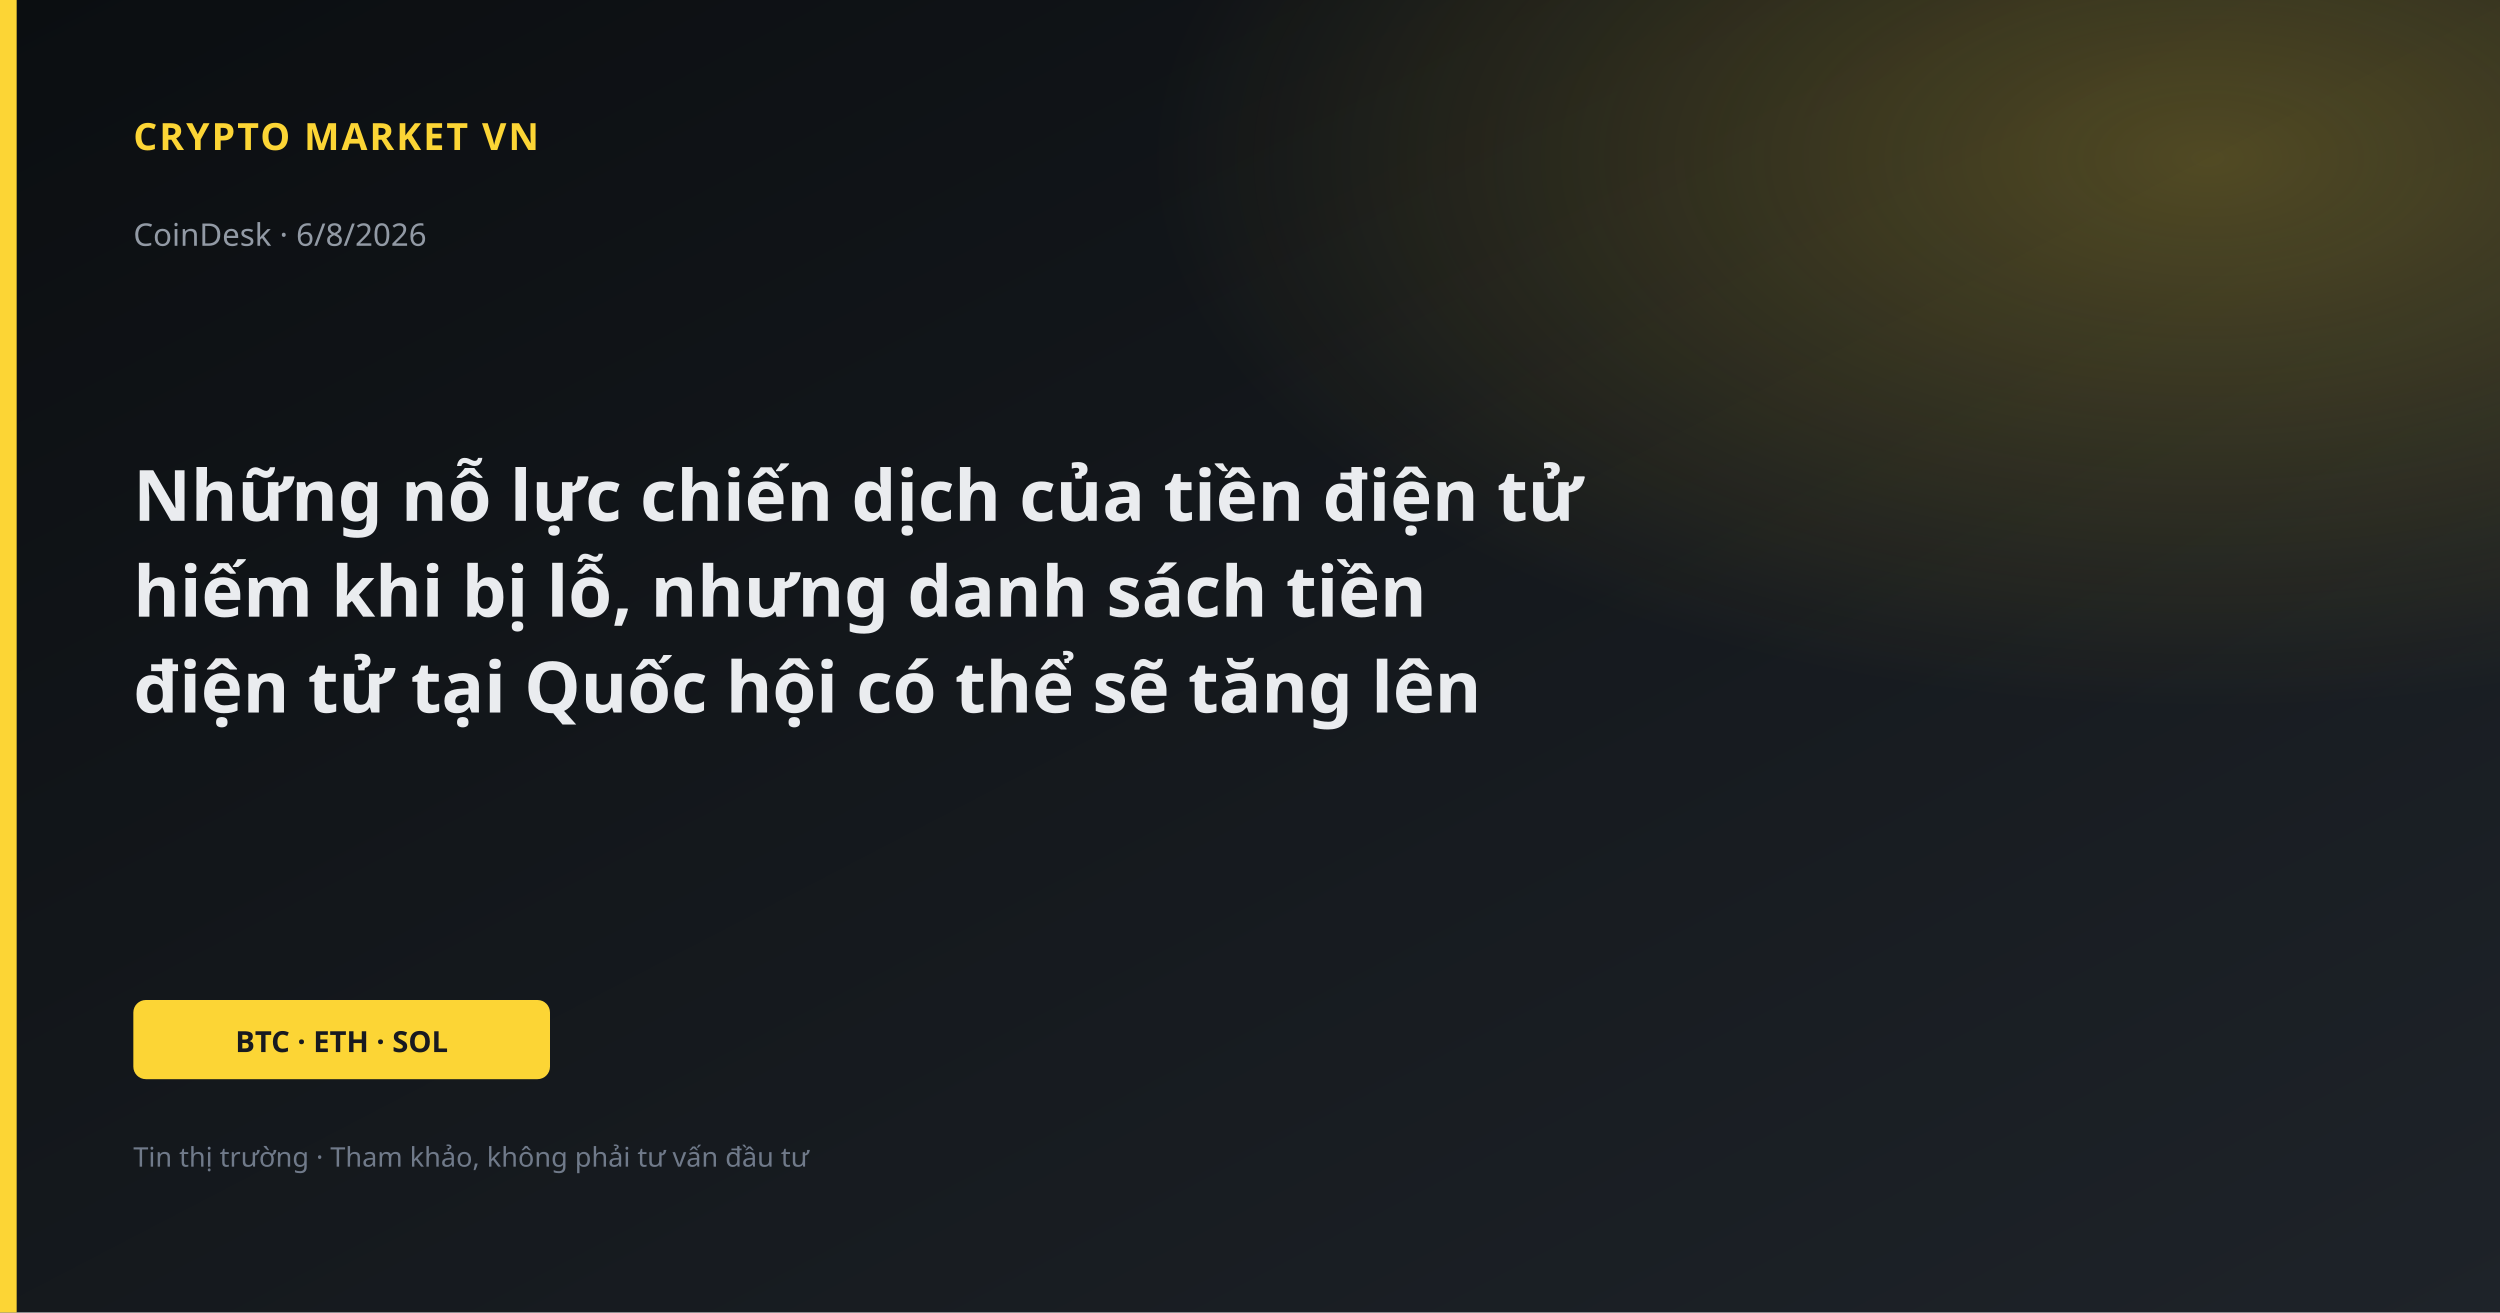
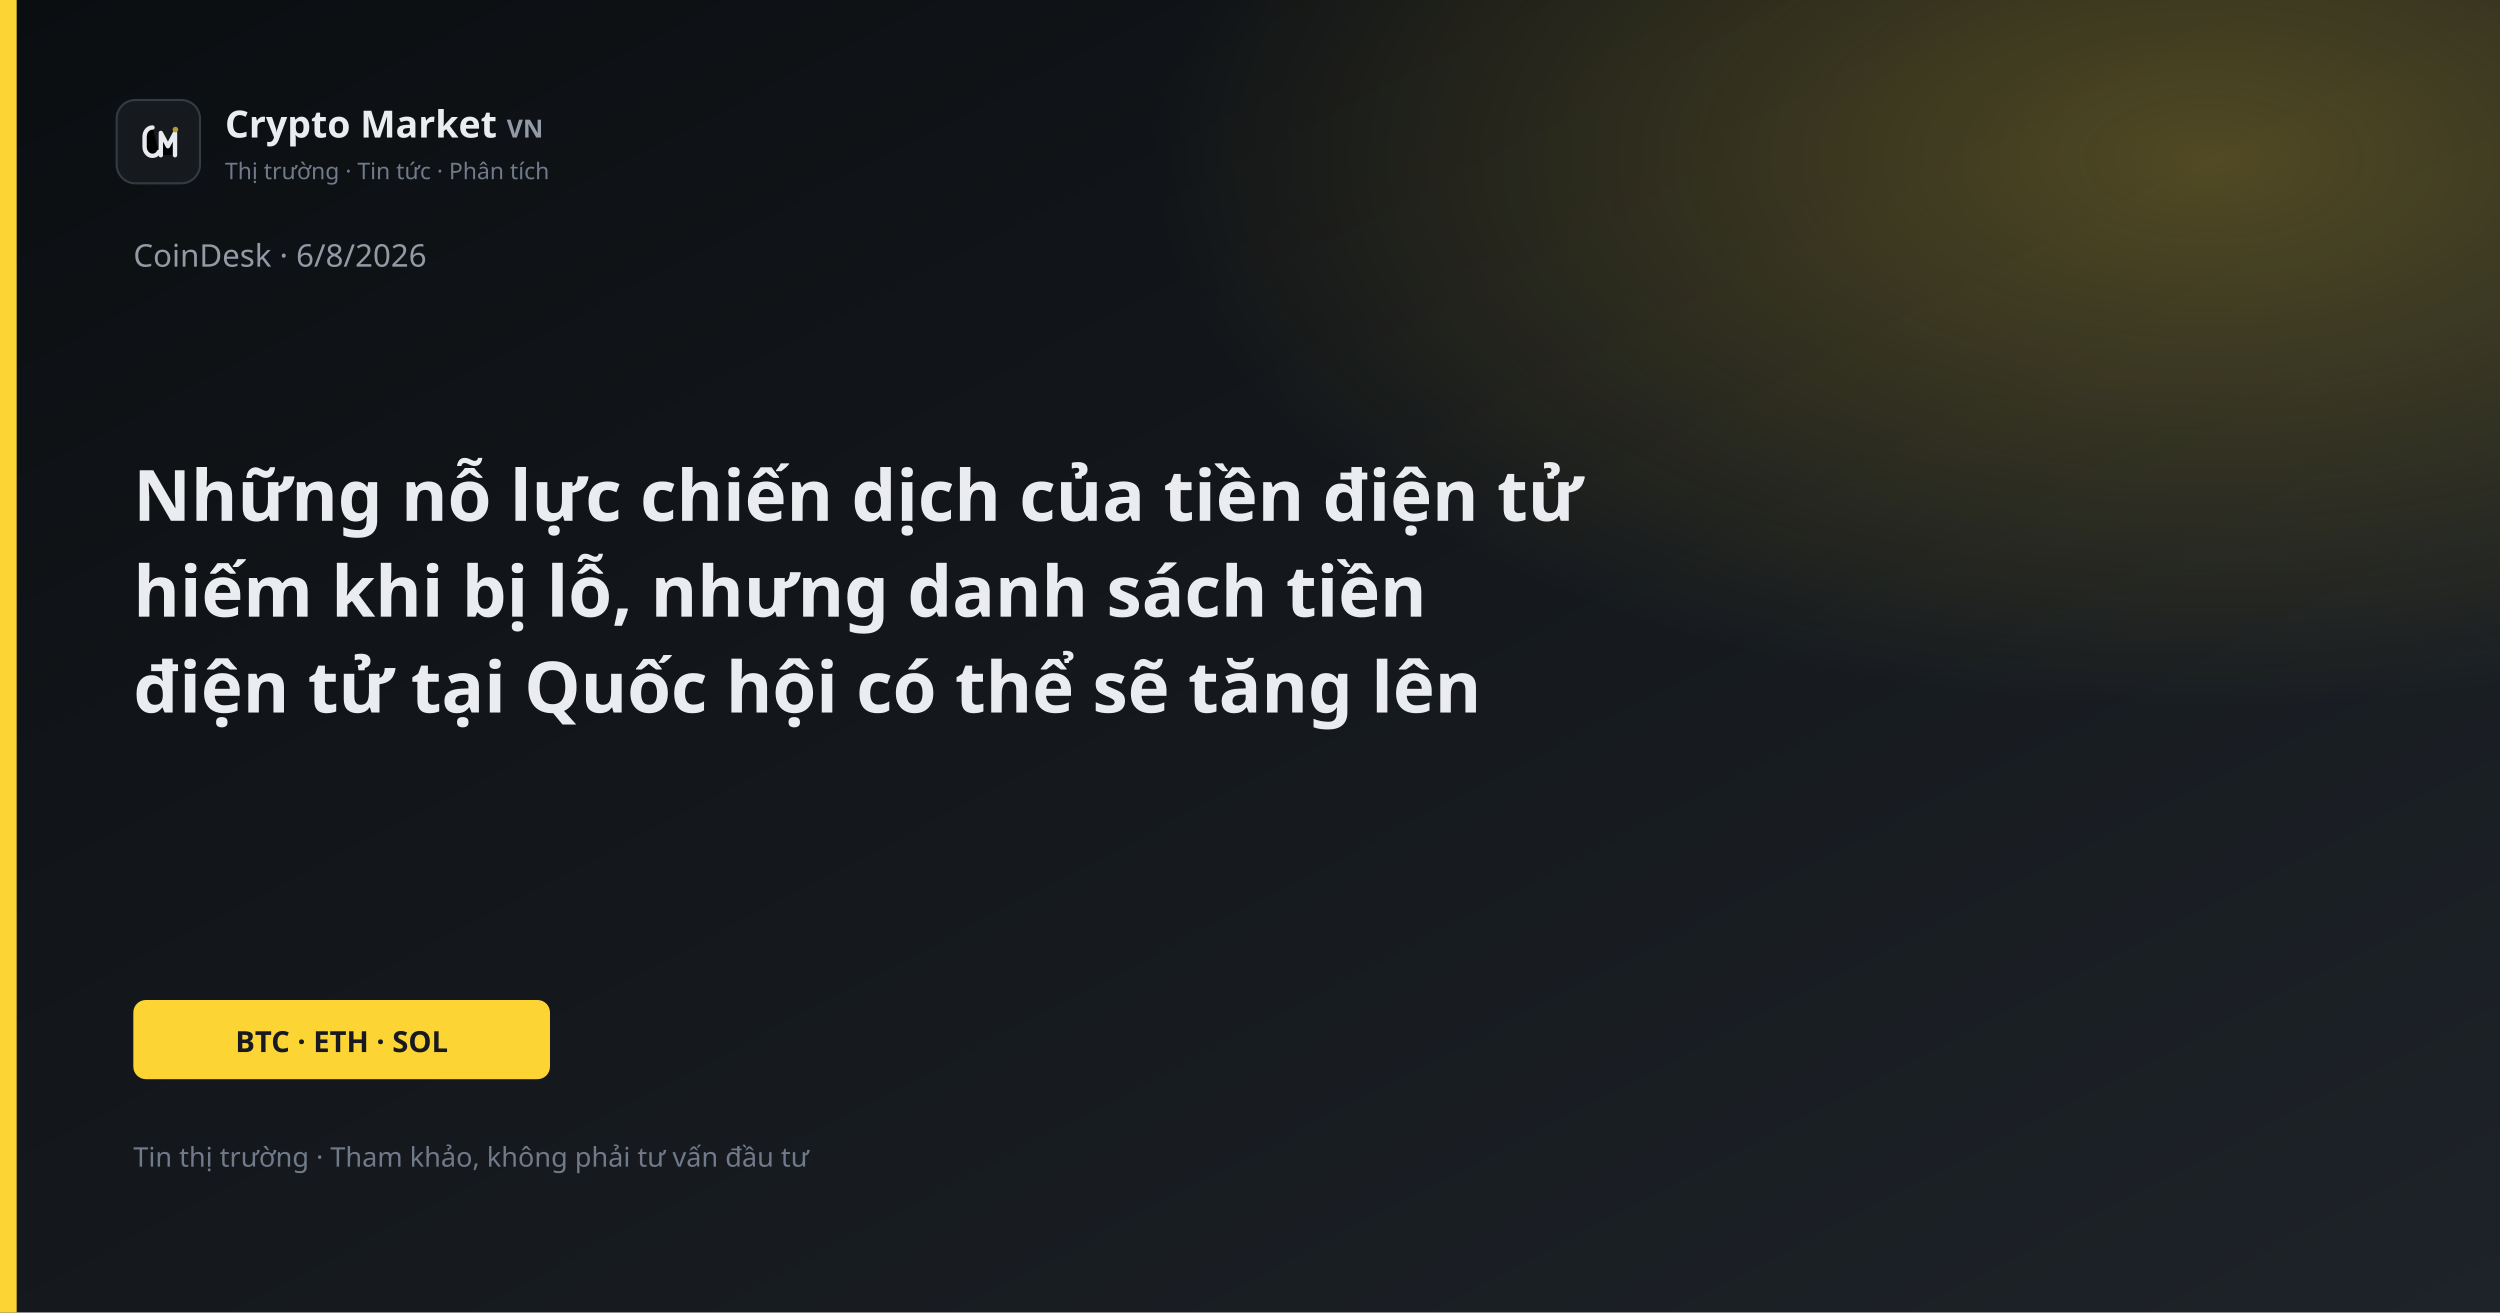
<svg xmlns="http://www.w3.org/2000/svg" width="1200" height="630" viewBox="0 0 1200 630">
  <defs>
    <linearGradient id="bg" x1="0" y1="0" x2="1" y2="1">
      <stop offset="0%" stop-color="#0B0E11" />
      <stop offset="100%" stop-color="#1E2329" />
+     </linearGradient>
+     <linearGradient id="gold" x1="0" y1="0" x2="1" y2="1">
+       <stop stop-color="#FCD535" />
+       <stop offset="1" stop-color="#F0B90B" />
    </linearGradient>
    <radialGradient id="glow" cx="88%" cy="12%" r="42%">
      <stop offset="0%" stop-color="#FCD535" stop-opacity="0.26" />
      <stop offset="100%" stop-color="#FCD535" stop-opacity="0" />
    </radialGradient>
  </defs>
  <rect width="1200" height="630" fill="url(#bg)" />
  <rect width="1200" height="630" fill="url(#glow)" />
  <rect x="0" y="0" width="8" height="630" fill="#FCD535" />
-   <text x="64" y="72" fill="#FCD535" font-family="Segoe UI, system-ui, sans-serif" font-size="18" font-weight="700" letter-spacing="1">CRYPTO MARKET VN</text>
-   <text x="64" y="118" fill="#929AA5" font-family="Segoe UI, system-ui, sans-serif" font-size="15">CoinDesk · 6/8/2026</text>
+   <rect x="56" y="48" width="40" height="40" rx="9" fill="#161A1F" stroke="#343B44" />
+   <path d="M73.2 61.2C71.1 61.2 69.4 63.1 69.4 65.6V70.4C69.4 72.9 71.1 74.8 73.2 74.8C74.55 74.8 75.7 74.05 76.25 72.9" stroke="#E8EAED" stroke-width="2.1" stroke-linecap="round" />
+   <path d="M77.2 74.5V63.8L80.6 70.2L84 63.8V74.5" stroke="#E8EAED" stroke-width="2.1" stroke-linecap="round" stroke-linejoin="round" />
+   <circle cx="84.2" cy="62.2" r="1.35" fill="#B89A2E" />
+   <text x="108" y="66" fill="#EAECEF" font-family="Segoe UI, system-ui, sans-serif" font-size="18" font-weight="600">Crypto Market <tspan fill="#929AA5" font-size="12" font-weight="600">VN</tspan>
+   </text>
+   <text x="108" y="86" fill="#707A8A" font-family="Segoe UI, system-ui, sans-serif" font-size="11">Thị trường · Tin tức · Phân tích</text>
+   <text x="64" y="128" fill="#929AA5" font-family="Segoe UI, system-ui, sans-serif" font-size="15">CoinDesk · 6/8/2026</text>
  <text x="64" y="250" fill="#EAECEF" font-family="Segoe UI, system-ui, sans-serif" font-size="34" font-weight="700">Những nỗ lực chiến dịch của tiền điện tử</text>
  <text x="64" y="296" fill="#EAECEF" font-family="Segoe UI, system-ui, sans-serif" font-size="34" font-weight="700">hiếm khi bị lỗ, nhưng danh sách tiền</text>
  <text x="64" y="342" fill="#EAECEF" font-family="Segoe UI, system-ui, sans-serif" font-size="34" font-weight="700">điện tử tại Quốc hội có thể sẽ tăng lên</text>
  <rect x="64" y="480" width="200" height="38" rx="6" fill="#FCD535" />
  <text x="164" y="505" text-anchor="middle" fill="#181A20" font-family="Segoe UI, system-ui, sans-serif" font-size="14" font-weight="700">BTC · ETH · SOL</text>
  <text x="64" y="560" fill="#707A8A" font-family="Segoe UI, system-ui, sans-serif" font-size="13">Tin thị trường · Tham khảo, không phải tư vấn đầu tư</text>
</svg>
